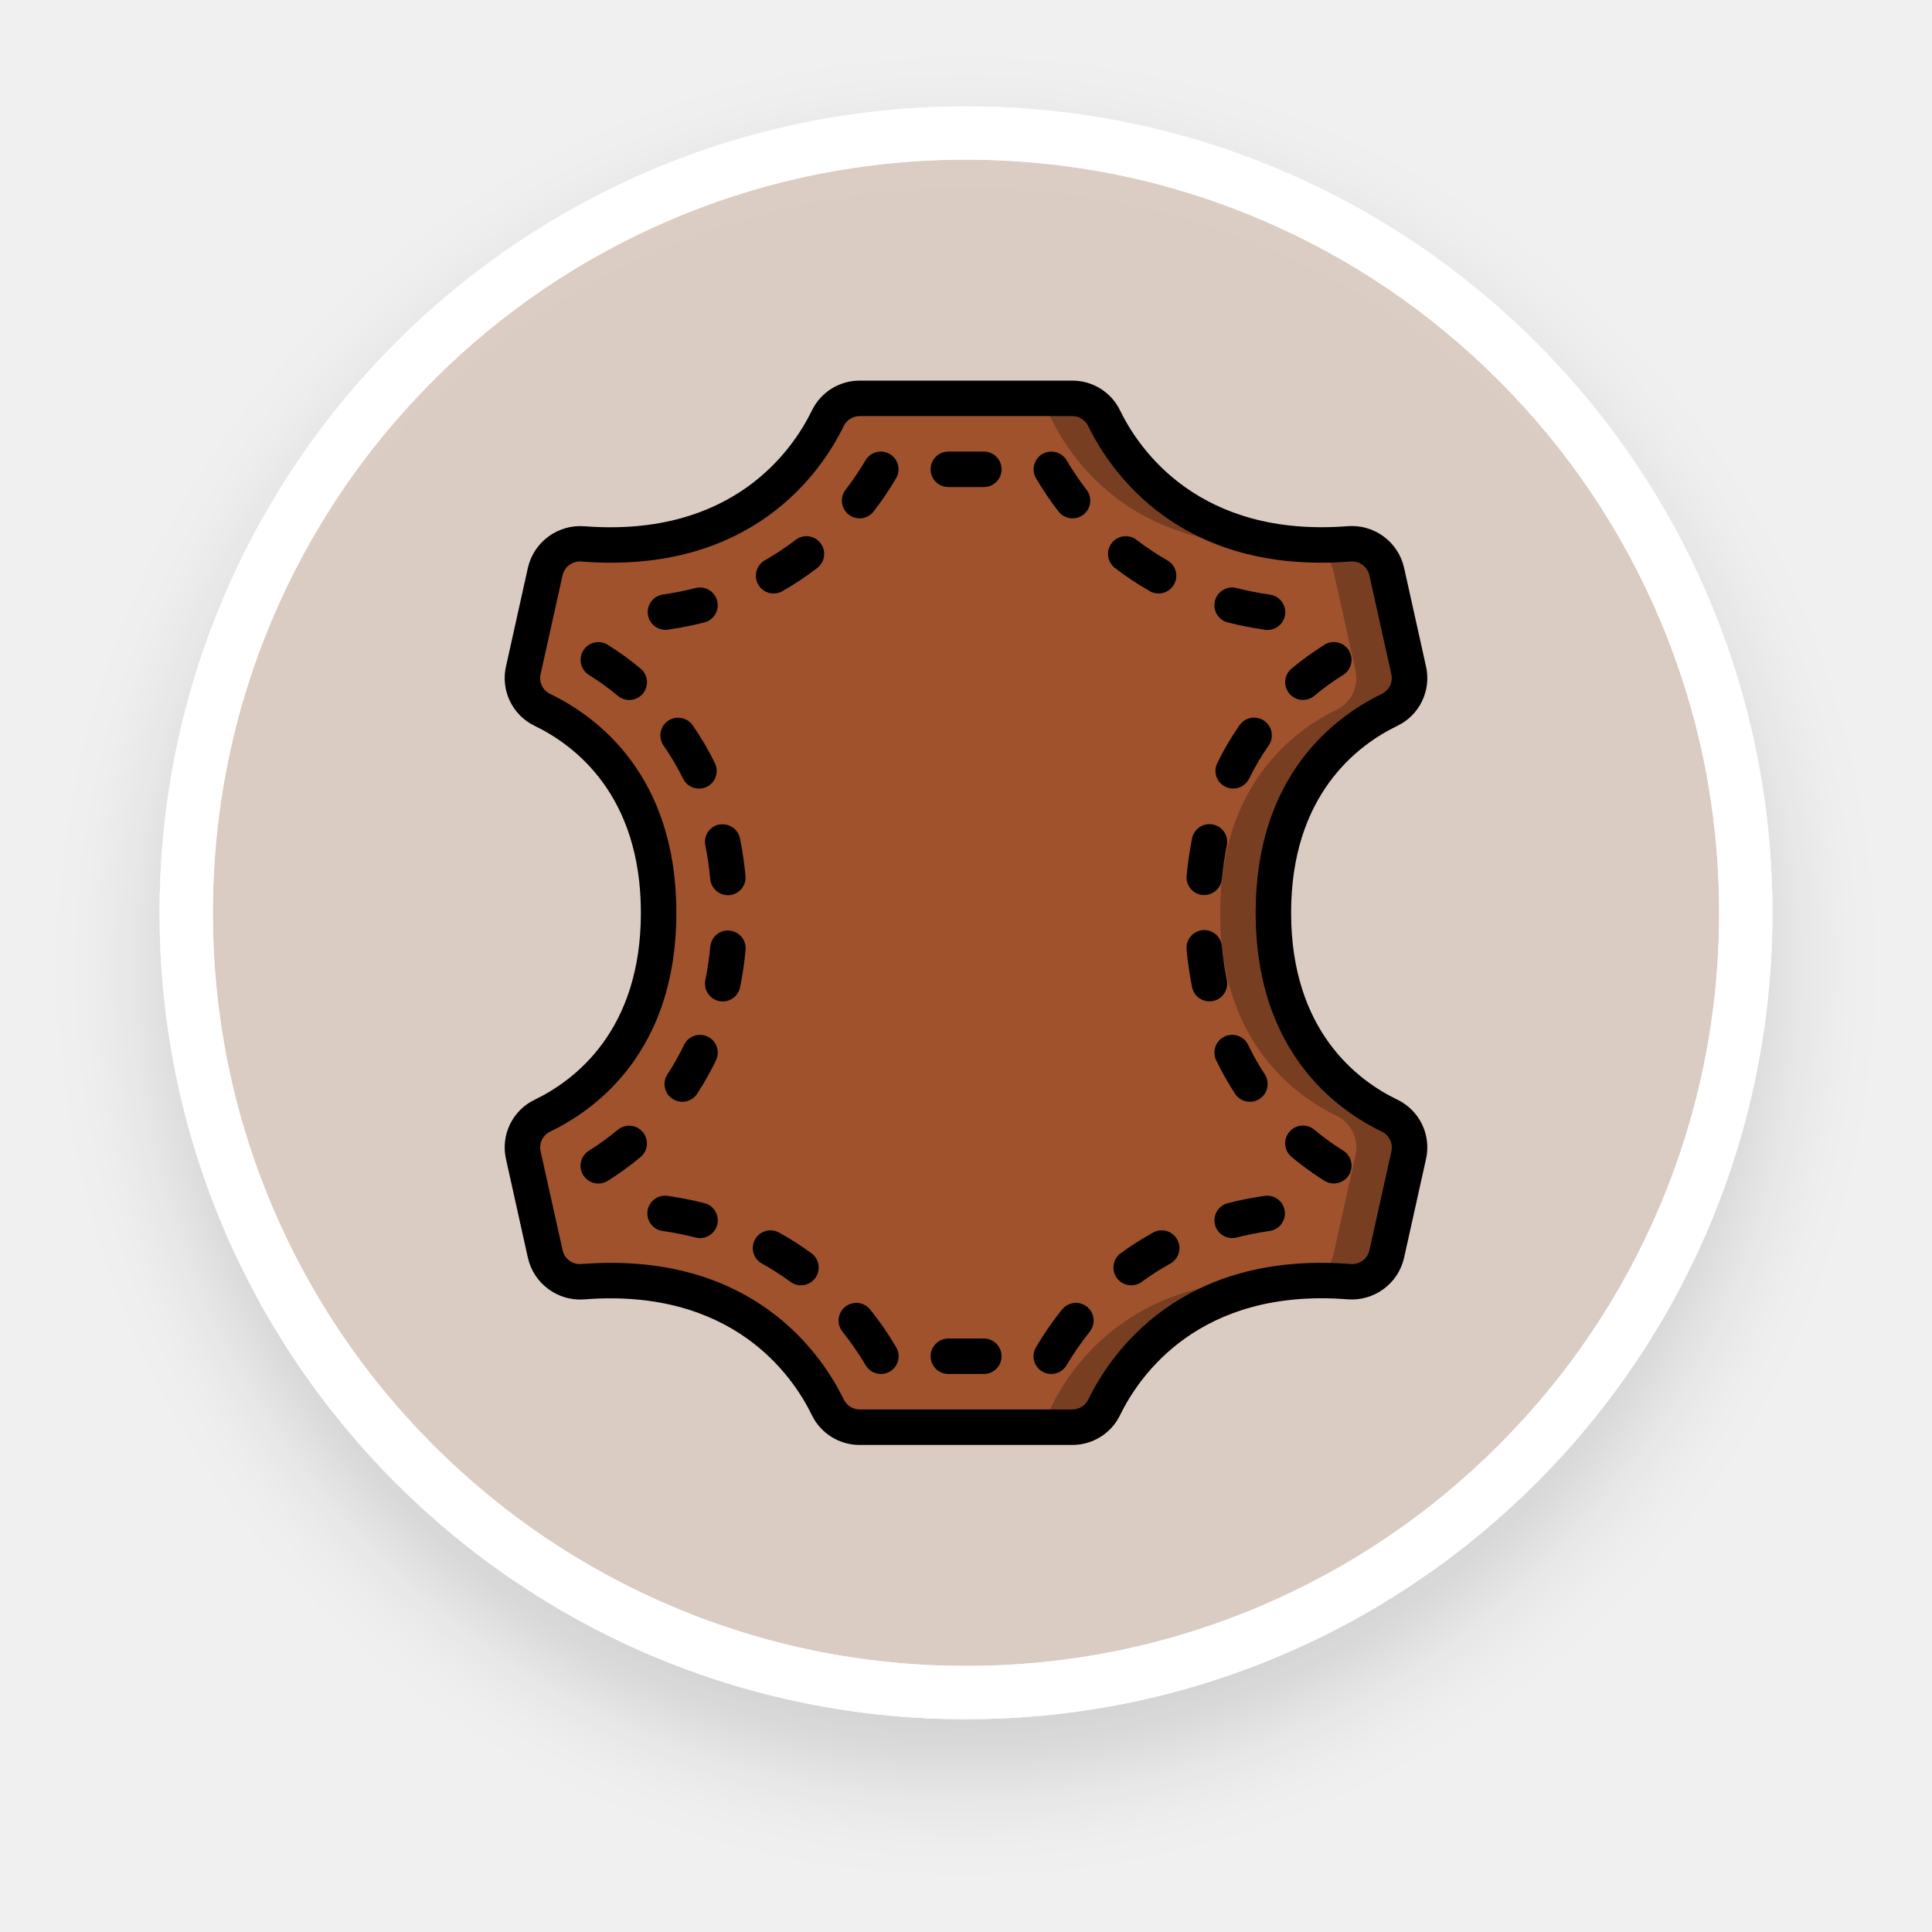
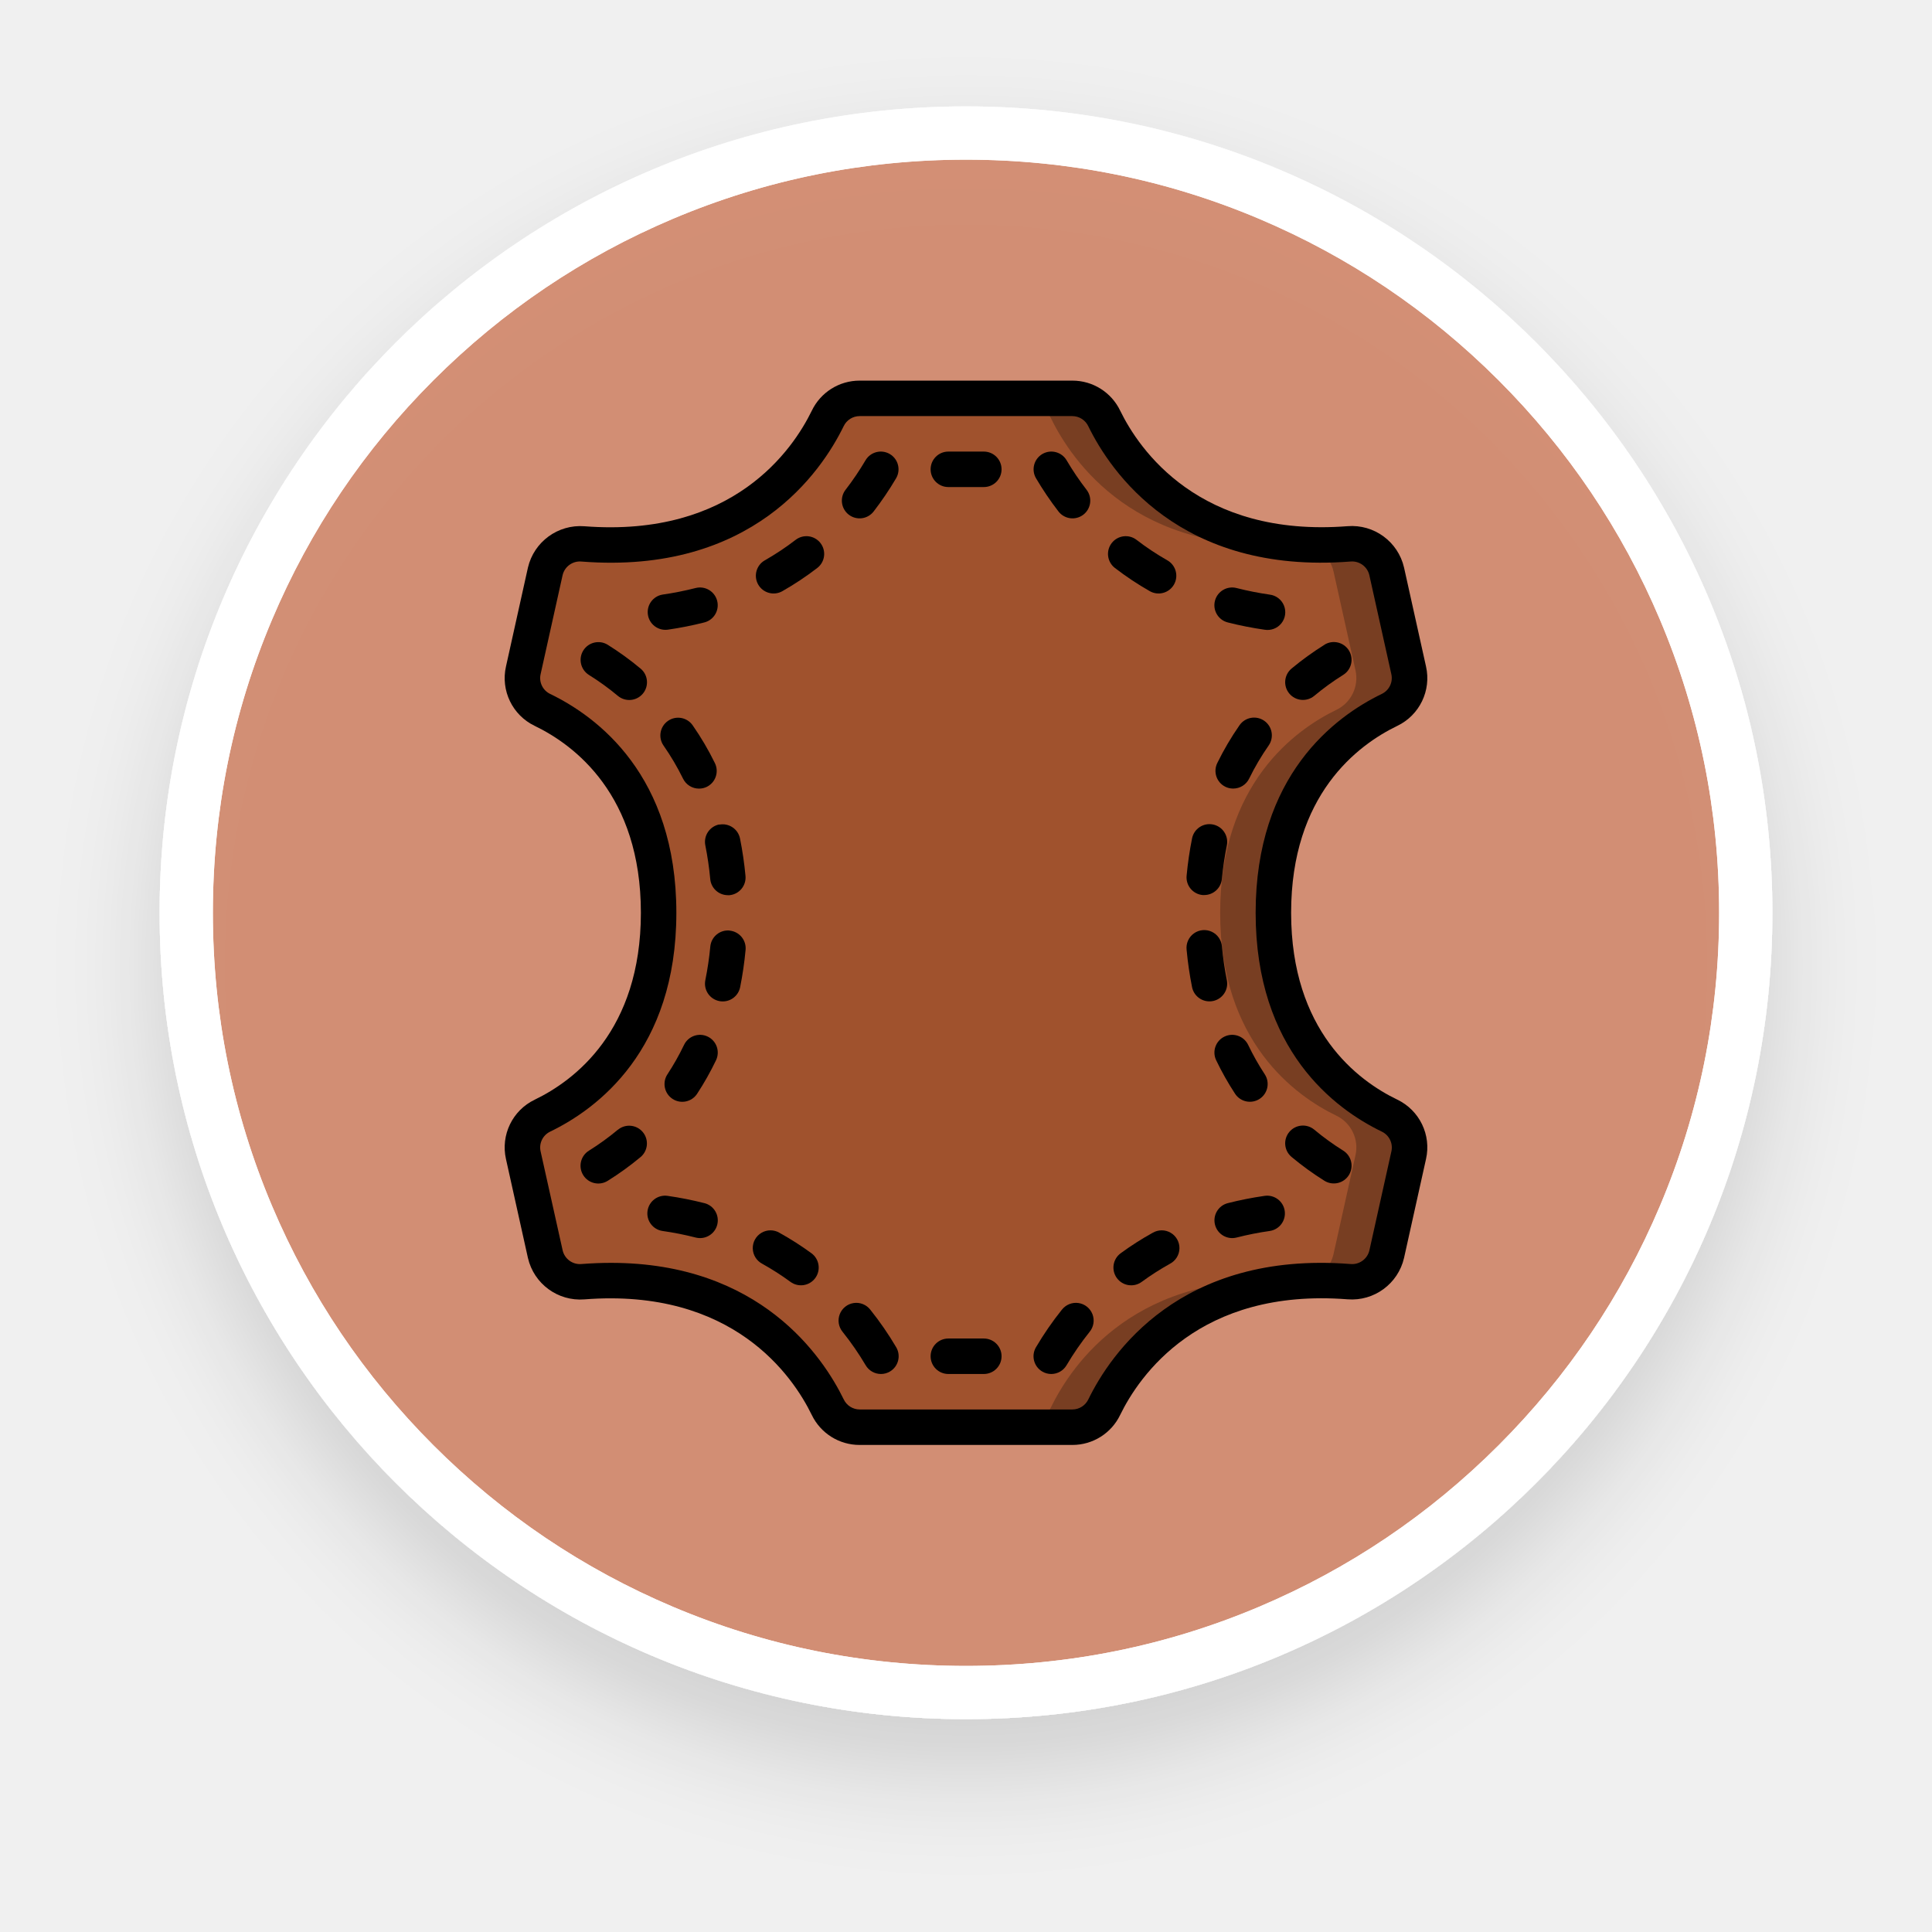
<svg xmlns="http://www.w3.org/2000/svg" width="108.914" height="108.914" viewBox="0 0 108.914 108.914">
  <defs>
    <filter id="Trazado_874925" x="0" y="0" width="108.914" height="108.914" filterUnits="userSpaceOnUse">
      <feOffset dy="3" input="SourceAlpha" />
      <feGaussianBlur stdDeviation="3" result="blur" />
      <feFlood flood-opacity="0.161" />
      <feComposite operator="in" in2="blur" />
      <feComposite in="SourceGraphic" />
    </filter>
  </defs>
  <g id="Grupo_1179097" data-name="Grupo 1179097" transform="translate(-799.5 -2534.157)">
    <g id="Grupo_1111316" data-name="Grupo 1111316" transform="translate(0 587.946)">
      <g id="Grupo_1109835" data-name="Grupo 1109835">
        <g id="Grupo_1107913" data-name="Grupo 1107913" transform="translate(808.5 1952.211)">
          <g transform="matrix(1, 0, 0, 1, -9, -6)" filter="url(#Trazado_874925)">
-             <g id="Trazado_874925-2" data-name="Trazado 874925" transform="translate(9 6)" fill="#d8cabd" opacity="0.859">
+             <g id="Trazado_874925-2" data-name="Trazado 874925" transform="translate(9 6)" fill="#d18265" opacity="0.859">
              <path d="M 45.457 89.414 C 39.522 89.414 33.766 88.252 28.347 85.96 C 23.113 83.746 18.412 80.577 14.375 76.539 C 10.337 72.502 7.168 67.801 4.954 62.567 C 2.662 57.149 1.5 51.392 1.5 45.457 C 1.5 39.522 2.662 33.766 4.954 28.347 C 7.168 23.113 10.337 18.412 14.375 14.375 C 18.412 10.337 23.113 7.168 28.347 4.954 C 33.766 2.662 39.522 1.5 45.457 1.5 C 51.392 1.5 57.148 2.662 62.566 4.954 C 67.8 7.168 72.502 10.337 76.539 14.375 C 80.576 18.412 83.746 23.113 85.96 28.347 C 88.252 33.766 89.414 39.522 89.414 45.457 C 89.414 51.392 88.252 57.149 85.96 62.567 C 83.746 67.801 80.576 72.502 76.539 76.539 C 72.502 80.577 67.8 83.746 62.566 85.96 C 57.148 88.252 51.392 89.414 45.457 89.414 Z" stroke="none" />
              <path d="M 45.457 3 C 39.724 3 34.164 4.122 28.932 6.335 C 23.876 8.473 19.335 11.535 15.435 15.435 C 11.535 19.335 8.473 23.876 6.335 28.932 C 4.122 34.164 3 39.724 3 45.457 C 3 51.19 4.122 56.75 6.335 61.982 C 8.473 67.038 11.535 71.579 15.435 75.479 C 19.335 79.379 23.876 82.441 28.932 84.579 C 34.164 86.792 39.724 87.914 45.457 87.914 C 51.19 87.914 56.75 86.792 61.982 84.579 C 67.037 82.441 71.578 79.379 75.478 75.479 C 79.378 71.579 82.44 67.038 84.578 61.982 C 86.791 56.75 87.914 51.19 87.914 45.457 C 87.914 39.724 86.791 34.164 84.578 28.932 C 82.44 23.876 79.378 19.335 75.478 15.435 C 71.578 11.535 67.037 8.473 61.982 6.335 C 56.75 4.122 51.19 3 45.457 3 M 45.457 0 C 70.562 0 90.914 20.352 90.914 45.457 L 90.914 45.457 C 90.914 70.562 70.562 90.914 45.457 90.914 C 20.352 90.914 0 70.562 0 45.457 L 0 45.457 C 0 20.352 20.352 0 45.457 0 Z" stroke="none" fill="#fff" />
            </g>
          </g>
          <g id="Trazado_874923" data-name="Trazado 874923" transform="translate(0 0)" fill="none">
            <path d="M45.457,0A45.457,45.457,0,0,1,90.914,45.457h0A45.457,45.457,0,0,1,0,45.457H0A45.457,45.457,0,0,1,45.457,0Z" stroke="none" />
            <path d="M 45.457 3 C 39.724 3 34.164 4.122 28.932 6.335 C 23.876 8.473 19.335 11.535 15.435 15.435 C 11.535 19.335 8.473 23.876 6.335 28.932 C 4.122 34.164 3 39.724 3 45.457 C 3 51.19 4.122 56.75 6.335 61.982 C 8.473 67.038 11.535 71.579 15.435 75.479 C 19.335 79.379 23.876 82.441 28.932 84.579 C 34.164 86.792 39.724 87.914 45.457 87.914 C 51.19 87.914 56.75 86.792 61.982 84.579 C 67.037 82.441 71.578 79.379 75.478 75.479 C 79.378 71.579 82.44 67.038 84.578 61.982 C 86.791 56.75 87.914 51.19 87.914 45.457 C 87.914 39.724 86.791 34.164 84.578 28.932 C 82.44 23.876 79.378 19.335 75.478 15.435 C 71.578 11.535 67.037 8.473 61.982 6.335 C 56.75 4.122 51.19 3 45.457 3 M 45.457 0 C 70.562 0 90.914 20.352 90.914 45.457 L 90.914 45.457 C 90.914 70.562 70.562 90.914 45.457 90.914 C 20.352 90.914 0 70.562 0 45.457 L 0 45.457 C 0 20.352 20.352 0 45.457 0 Z" stroke="none" fill="#fff" />
          </g>
        </g>
      </g>
    </g>
    <g id="cuero" transform="translate(823.962 2555.614)">
      <path id="Trazado_1033986" data-name="Trazado 1033986" d="M37.791,2.134C38.966,4.544,42.61,9.9,51.585,9.2a2.009,2.009,0,0,1,2.128,1.554l1.239,5.576a1.99,1.99,0,0,1-1.078,2.23c-2.306,1.116-6.551,4.155-6.551,11.44s4.245,10.324,6.551,11.438a1.99,1.99,0,0,1,1.078,2.23l-1.239,5.576A2.009,2.009,0,0,1,51.585,50.8c-8.975-.7-12.619,4.658-13.794,7.068A2,2,0,0,1,35.99,59H24a2,2,0,0,1-1.8-1.134C21.023,55.456,17.38,50.1,8.4,50.8a2.008,2.008,0,0,1-2.127-1.554L5.038,43.668a1.989,1.989,0,0,1,1.078-2.23c2.3-1.114,6.551-4.153,6.551-11.438S8.421,19.676,6.116,18.562a1.989,1.989,0,0,1-1.078-2.23l1.239-5.576A2.008,2.008,0,0,1,8.4,9.2c8.98.7,12.623-4.656,13.8-7.066A2.005,2.005,0,0,1,24,1H35.99a2,2,0,0,1,1.8,1.134Z" fill="sienna" />
      <g id="Grupo_1177649" data-name="Grupo 1177649">
        <path id="Trazado_1033987" data-name="Trazado 1033987" d="M34.792,2.134C35.966,4.543,39.608,9.9,48.578,9.2A12.656,12.656,0,0,1,37.792,2.134,2,2,0,0,0,35.99,1h-3a2,2,0,0,1,1.8,1.134Z" fill="#783e22" />
        <path id="Trazado_1033988" data-name="Trazado 1033988" d="M53.874,41.438C51.568,40.324,47.323,37.285,47.323,30s4.245-10.324,6.551-11.438a1.99,1.99,0,0,0,1.078-2.23l-1.239-5.576A2.009,2.009,0,0,0,51.585,9.2a18.921,18.921,0,0,1-2.545.021,2,2,0,0,1,1.673,1.533l1.239,5.576a1.99,1.99,0,0,1-1.078,2.23c-2.306,1.116-6.551,4.155-6.551,11.44s4.245,10.324,6.551,11.438a1.99,1.99,0,0,1,1.078,2.23l-1.239,5.576a2,2,0,0,1-1.673,1.533,18.921,18.921,0,0,1,2.545.021,2.009,2.009,0,0,0,2.128-1.554l1.239-5.576A1.99,1.99,0,0,0,53.874,41.438Z" fill="#783e22" />
        <path id="Trazado_1033989" data-name="Trazado 1033989" d="M34.792,57.866A2.005,2.005,0,0,1,32.99,59h3a2,2,0,0,0,1.8-1.134A12.656,12.656,0,0,1,48.578,50.8c-8.97-.7-12.612,4.657-13.786,7.066Z" fill="#783e22" />
      </g>
      <path id="Trazado_1033990" data-name="Trazado 1033990" d="M54.309,19.463a2.985,2.985,0,0,0,1.619-3.348l-1.239-5.577a3.02,3.02,0,0,0-3.182-2.332C43.128,8.857,39.75,3.87,38.69,1.7A2.986,2.986,0,0,0,35.99,0H24a2.989,2.989,0,0,0-2.7,1.7C20.24,3.874,16.873,8.859,8.483,8.21A3.03,3.03,0,0,0,5.3,10.539L4.062,16.115a2.984,2.984,0,0,0,1.619,3.348C7.917,20.542,11.667,23.347,11.667,30s-3.75,9.458-5.986,10.537a2.984,2.984,0,0,0-1.619,3.348L5.3,49.461a3.023,3.023,0,0,0,3.181,2.333c8.379-.656,11.757,4.335,12.817,6.51A2.989,2.989,0,0,0,24,60H35.99a2.986,2.986,0,0,0,2.7-1.7c1.061-2.174,4.441-7.163,12.817-6.51a3.021,3.021,0,0,0,3.182-2.333l1.239-5.576a2.985,2.985,0,0,0-1.619-3.348c-2.236-1.075-5.986-3.88-5.986-10.533s3.75-9.458,5.986-10.537ZM46.323,30c0,7.745,4.458,11.055,7.115,12.338a.992.992,0,0,1,.538,1.113l-1.239,5.576a1,1,0,0,1-1.074.773c-9.611-.748-13.531,5.085-14.77,7.628a1,1,0,0,1-.9.572H24a1,1,0,0,1-.9-.573c-1.166-2.39-4.7-7.692-13.118-7.692q-.8,0-1.652.065a1,1,0,0,1-1.074-.772L6.014,43.451a.992.992,0,0,1,.537-1.113C9.208,41.055,13.667,37.746,13.667,30S9.208,18.945,6.551,17.662a.992.992,0,0,1-.537-1.113l1.239-5.577A1,1,0,0,1,8.327,10.2c9.61.747,13.531-5.085,14.77-7.628A1,1,0,0,1,24,2H35.99a1,1,0,0,1,.9.572c1.239,2.541,5.157,8.371,14.77,7.627a1,1,0,0,1,1.074.772l1.239,5.577a.992.992,0,0,1-.538,1.113C50.781,18.945,46.323,22.255,46.323,30Z" />
      <path id="Trazado_1033991" data-name="Trazado 1033991" d="M25.7,4.139a1,1,0,0,0-1.37.353,16,16,0,0,1-1.125,1.662,1,1,0,1,0,1.584,1.222,18.33,18.33,0,0,0,1.264-1.868A1,1,0,0,0,25.7,4.139Z" />
      <path id="Trazado_1033992" data-name="Trazado 1033992" d="M20.39,8.977a15.026,15.026,0,0,1-1.736,1.154,1,1,0,0,0,.99,1.738,17.108,17.108,0,0,0,1.966-1.307,1,1,0,0,0-1.22-1.585Z" />
      <path id="Trazado_1033993" data-name="Trazado 1033993" d="M13.171,14.042a19.819,19.819,0,0,0,2.077-.411,1,1,0,1,0-.5-1.938,17.884,17.884,0,0,1-1.865.37,1,1,0,0,0,.284,1.979Z" />
      <path id="Trazado_1033994" data-name="Trazado 1033994" d="M9.8,14.893a1,1,0,1,0-1.059,1.7,14.622,14.622,0,0,1,1.63,1.18,1,1,0,0,0,1.28-1.538A16.734,16.734,0,0,0,9.8,14.893Z" />
      <path id="Trazado_1033995" data-name="Trazado 1033995" d="M14.943,23a.985.985,0,0,0,.439-.1,1,1,0,0,0,.458-1.337,16.1,16.1,0,0,0-1.254-2.132,1,1,0,1,0-1.641,1.144,14.1,14.1,0,0,1,1.1,1.867,1,1,0,0,0,.9.558Z" />
      <path id="Trazado_1033996" data-name="Trazado 1033996" d="M16.087,25.02A1,1,0,0,0,15.3,26.2a18.2,18.2,0,0,1,.277,1.9,1,1,0,0,0,.994.908h.093a1,1,0,0,0,.9-1.088,20.277,20.277,0,0,0-.307-2.1,1,1,0,0,0-1.17-.79Z" />
      <path id="Trazado_1033997" data-name="Trazado 1033997" d="M16.668,31a1,1,0,0,0-1.087.9,18.2,18.2,0,0,1-.281,1.9,1,1,0,0,0,.783,1.177.967.967,0,0,0,.2.02,1,1,0,0,0,.979-.8,20.275,20.275,0,0,0,.307-2.1,1,1,0,0,0-.9-1.092Z" />
      <path id="Trazado_1033998" data-name="Trazado 1033998" d="M15.433,36.979a1,1,0,0,0-1.334.47,14.228,14.228,0,0,1-.935,1.656,1,1,0,0,0,1.672,1.1,16.369,16.369,0,0,0,1.066-1.89,1,1,0,0,0-.469-1.336Z" />
      <path id="Trazado_1033999" data-name="Trazado 1033999" d="M10.367,42.231a14.621,14.621,0,0,1-1.63,1.18,1,1,0,0,0,1.059,1.7,16.733,16.733,0,0,0,1.851-1.338,1,1,0,0,0-1.28-1.538Z" />
      <path id="Trazado_1034000" data-name="Trazado 1034000" d="M15.248,46.369a19.761,19.761,0,0,0-2.074-.411,1,1,0,0,0-.285,1.98,17.391,17.391,0,0,1,1.863.369,1,1,0,0,0,.5-1.938Z" />
      <path id="Trazado_1034001" data-name="Trazado 1034001" d="M19.485,48.042a1,1,0,1,0-.97,1.748A15.119,15.119,0,0,1,20.1,50.807a1,1,0,0,0,1.182-1.614,16.957,16.957,0,0,0-1.8-1.151Z" />
      <path id="Trazado_1034002" data-name="Trazado 1034002" d="M24.6,52.375a1,1,0,1,0-1.561,1.25,16.187,16.187,0,0,1,1.3,1.883A1,1,0,0,0,25.2,56a.989.989,0,0,0,.507-.139,1,1,0,0,0,.353-1.369,18.137,18.137,0,0,0-1.46-2.117Z" />
      <path id="Trazado_1034003" data-name="Trazado 1034003" d="M31,54H29a1,1,0,0,0,0,2h2a1,1,0,0,0,0-2Z" />
      <path id="Trazado_1034004" data-name="Trazado 1034004" d="M31,4H29a1,1,0,0,0,0,2h2a1,1,0,0,0,0-2Z" />
      <path id="Trazado_1034005" data-name="Trazado 1034005" d="M35.208,7.376a1,1,0,0,0,1.584-1.222,16,16,0,0,1-1.125-1.662,1,1,0,0,0-1.723,1.016,18.33,18.33,0,0,0,1.264,1.868Z" />
      <path id="Trazado_1034006" data-name="Trazado 1034006" d="M40.356,11.869a1,1,0,1,0,.99-1.738A15.026,15.026,0,0,1,39.61,8.977a1,1,0,0,0-1.22,1.585A17.108,17.108,0,0,0,40.356,11.869Z" />
      <path id="Trazado_1034007" data-name="Trazado 1034007" d="M47.113,12.063a17.883,17.883,0,0,1-1.865-.37,1,1,0,0,0-.5,1.938,19.818,19.818,0,0,0,2.077.411,1,1,0,1,0,.284-1.979Z" />
      <path id="Trazado_1034008" data-name="Trazado 1034008" d="M50.2,14.893a16.733,16.733,0,0,0-1.851,1.338,1,1,0,1,0,1.28,1.538,14.622,14.622,0,0,1,1.63-1.18,1,1,0,0,0-1.059-1.7Z" />
      <path id="Trazado_1034009" data-name="Trazado 1034009" d="M45.414,19.428A16.1,16.1,0,0,0,44.16,21.56a1,1,0,0,0,.458,1.337.985.985,0,0,0,.439.1,1,1,0,0,0,.9-.561,14.1,14.1,0,0,1,1.1-1.867,1,1,0,1,0-1.641-1.144Z" />
      <path id="Trazado_1034010" data-name="Trazado 1034010" d="M43.332,29h.093a1,1,0,0,0,.994-.908A18.2,18.2,0,0,1,44.7,26.2a1,1,0,0,0-1.961-.394,20.276,20.276,0,0,0-.307,2.1A1,1,0,0,0,43.332,29Z" />
      <path id="Trazado_1034011" data-name="Trazado 1034011" d="M44.7,33.8a18.2,18.2,0,0,1-.277-1.895,1,1,0,1,0-1.991.184,20.274,20.274,0,0,0,.307,2.105,1,1,0,0,0,.979.8.967.967,0,0,0,.2-.02A1,1,0,0,0,44.7,33.8Z" />
      <path id="Trazado_1034012" data-name="Trazado 1034012" d="M44.567,36.979a1,1,0,0,0-.469,1.334,16.368,16.368,0,0,0,1.066,1.89,1,1,0,1,0,1.672-1.1,14.228,14.228,0,0,1-.935-1.656,1,1,0,0,0-1.334-.468Z" />
      <path id="Trazado_1034013" data-name="Trazado 1034013" d="M50.2,45.107a1,1,0,1,0,1.059-1.7,14.623,14.623,0,0,1-1.63-1.18,1,1,0,0,0-1.28,1.538A16.734,16.734,0,0,0,50.2,45.107Z" />
      <path id="Trazado_1034014" data-name="Trazado 1034014" d="M44.752,46.369a1,1,0,1,0,.5,1.938,17.39,17.39,0,0,1,1.863-.369,1,1,0,0,0-.285-1.98,19.759,19.759,0,0,0-2.078.411Z" />
      <path id="Trazado_1034015" data-name="Trazado 1034015" d="M40.515,48.042a16.956,16.956,0,0,0-1.8,1.151A1,1,0,0,0,39.9,50.807a15.121,15.121,0,0,1,1.587-1.017,1,1,0,1,0-.97-1.748Z" />
      <path id="Trazado_1034016" data-name="Trazado 1034016" d="M35.4,52.375a18.138,18.138,0,0,0-1.46,2.117,1,1,0,0,0,.353,1.369A.989.989,0,0,0,34.8,56a1,1,0,0,0,.863-.492,16.186,16.186,0,0,1,1.3-1.883,1,1,0,1,0-1.561-1.25Z" />
    </g>
  </g>
</svg>
